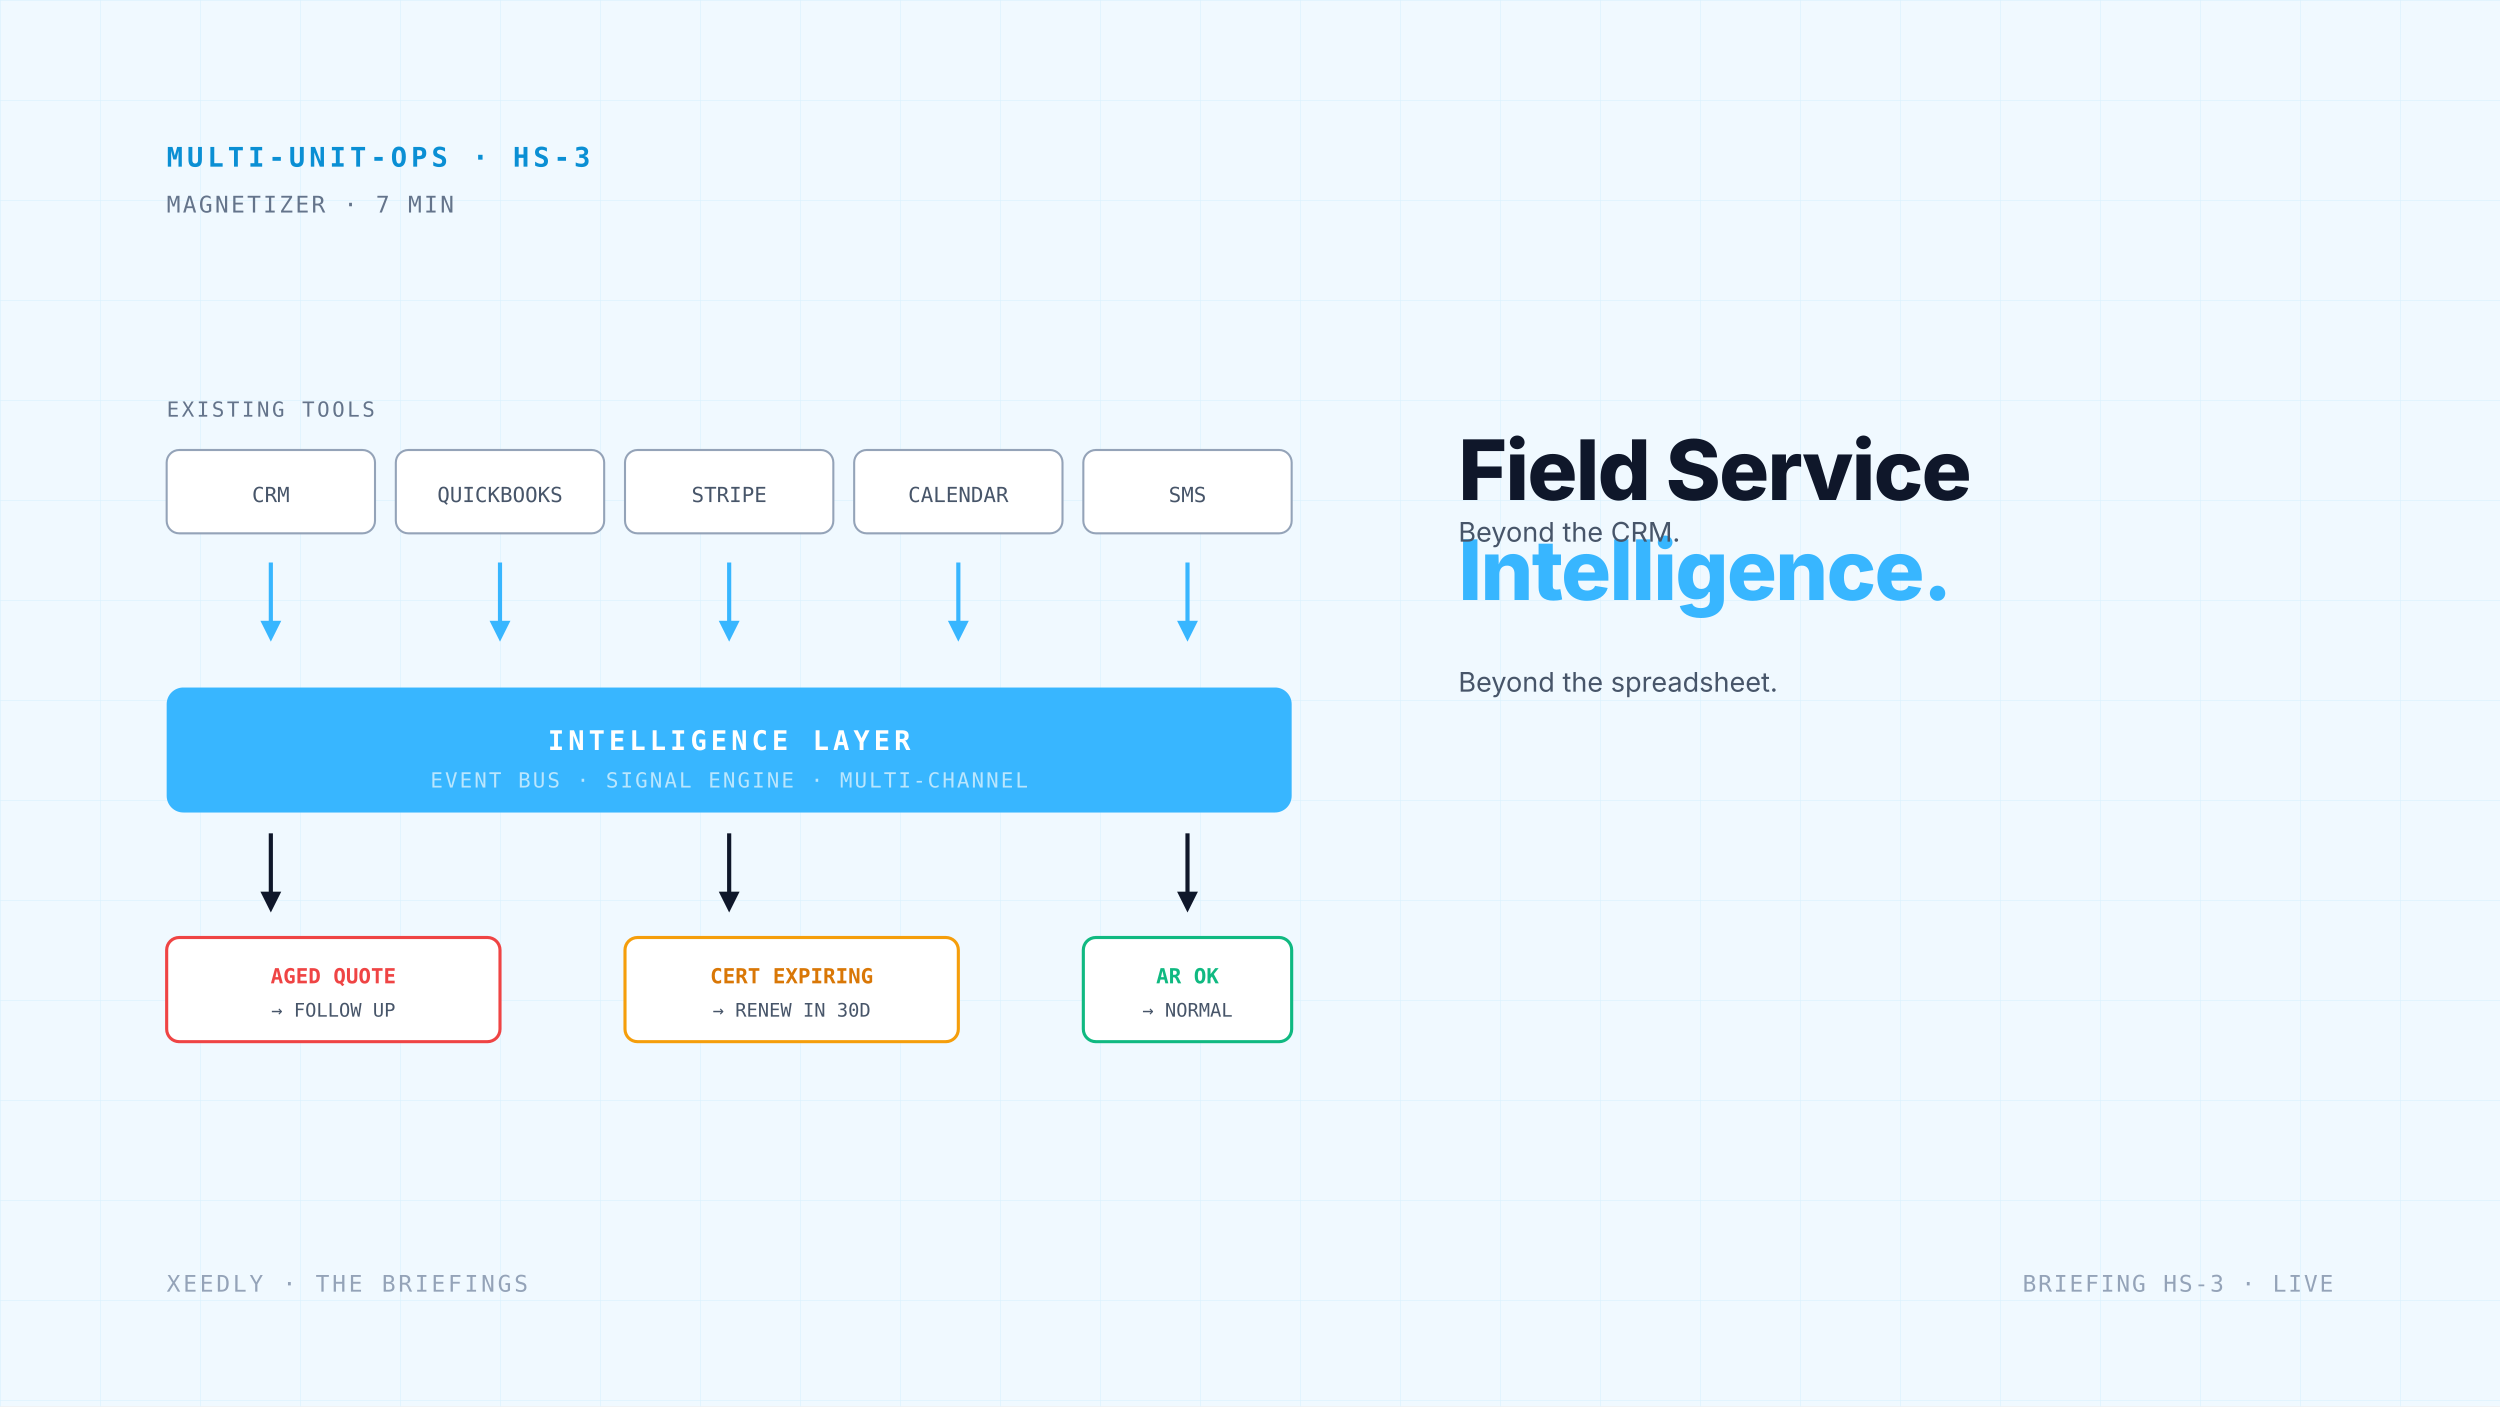
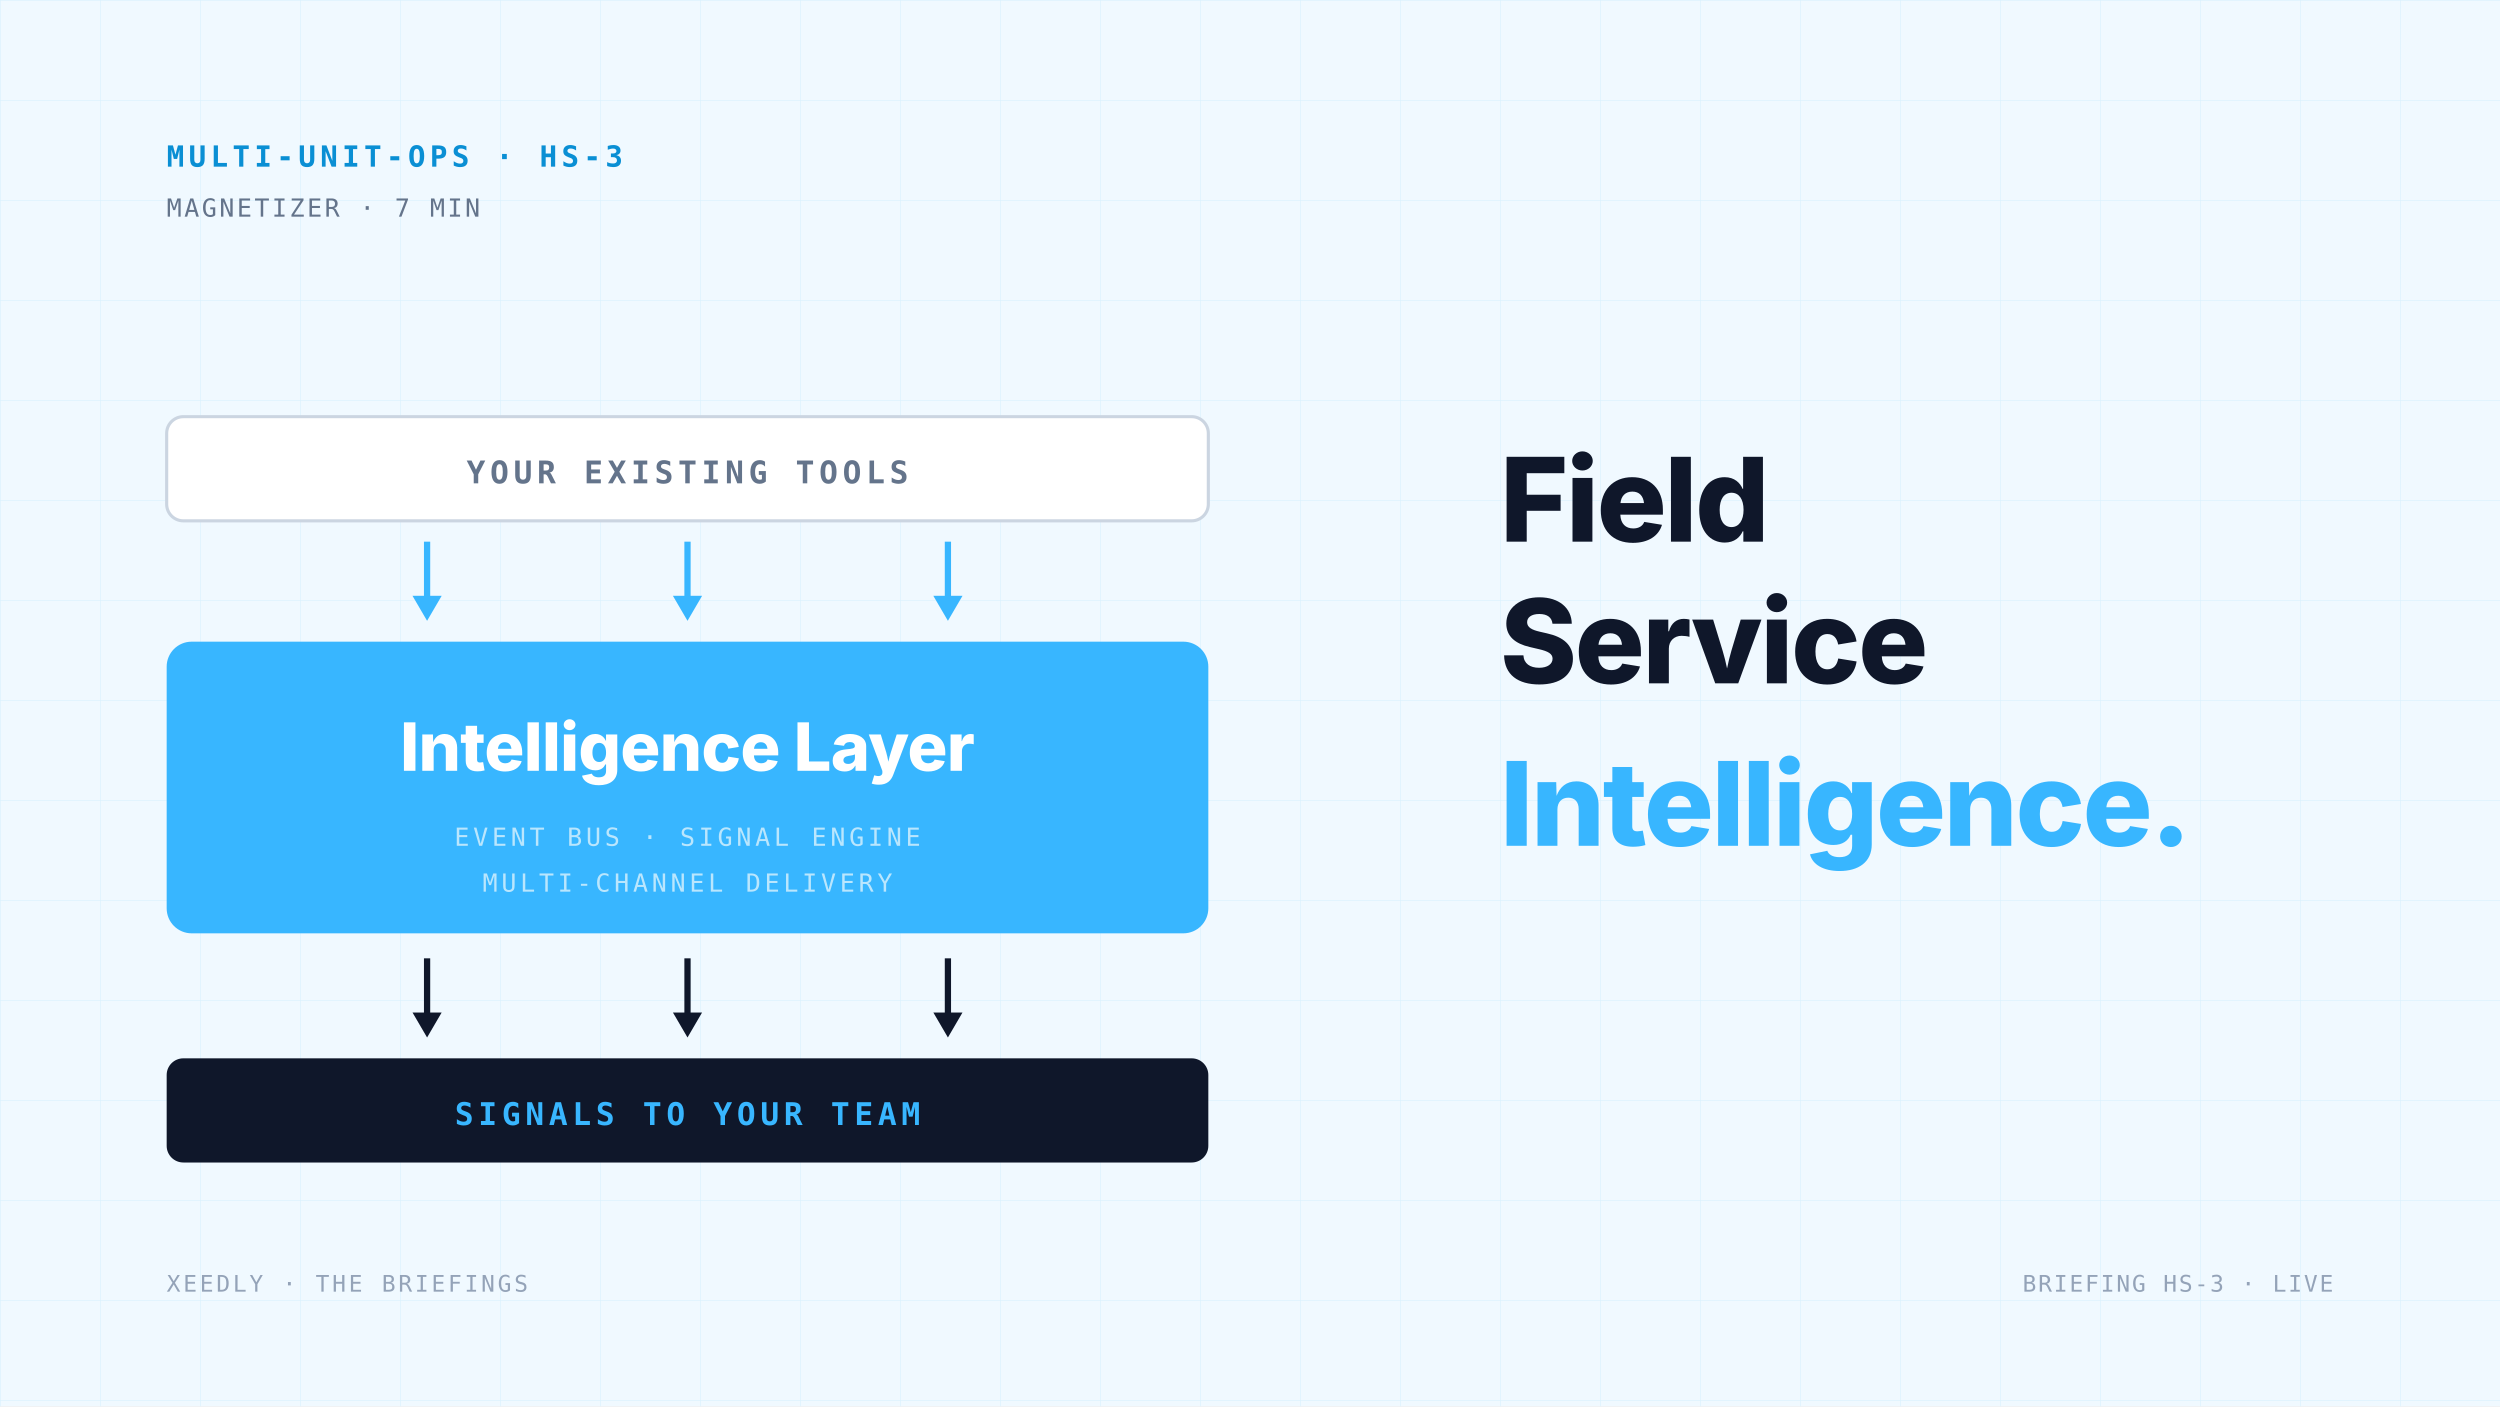
<svg xmlns="http://www.w3.org/2000/svg" viewBox="0 0 1200 675" width="1200" height="675" preserveAspectRatio="xMidYMid slice" role="img" aria-labelledby="t11-title">
  <defs>
    <pattern id="t11-grid" width="48" height="48" patternUnits="userSpaceOnUse">
      <path d="M 48 0 L 0 0 0 48" fill="none" stroke="#bae6fd" stroke-width="0.5" opacity="0.5" />
    </pattern>
  </defs>
  <rect width="1200" height="675" fill="#F0F9FF" />
  <rect width="1200" height="675" fill="url(#t11-grid)" />
  <g transform="translate(80, 80)">
-     <text font-family="ui-monospace, 'JetBrains Mono', monospace" font-size="13" fill="#0A8FD4" font-weight="700" letter-spacing="0.15em">MULTI-UNIT-OPS · HS-3</text>
-     <text font-family="ui-monospace, 'JetBrains Mono', monospace" font-size="11" fill="#64748b" letter-spacing="0.1em" y="22">MAGNETIZER · 7 MIN</text>
+     <text font-family="ui-monospace, 'JetBrains Mono', monospace" font-size="14" fill="#0A8FD4" font-weight="700" letter-spacing="0.15em">MULTI-UNIT-OPS · HS-3</text>
+     <text font-family="ui-monospace, 'JetBrains Mono', monospace" font-size="12" fill="#64748b" letter-spacing="0.1em" y="24">MAGNETIZER · 7 MIN</text>
  </g>
  <g transform="translate(80, 200)">
-     <text font-family="ui-monospace, 'JetBrains Mono', monospace" font-size="10" fill="#64748b" letter-spacing="0.12em" y="0">EXISTING TOOLS</text>
-     <g transform="translate(0, 16)">
-       <rect width="100" height="40" rx="6" fill="#fff" stroke="#94a3b8" />
-       <text x="50" y="25" text-anchor="middle" font-family="ui-monospace, 'JetBrains Mono', monospace" font-size="10" fill="#475569">CRM</text>
-       <rect x="110" width="100" height="40" rx="6" fill="#fff" stroke="#94a3b8" />
-       <text x="160" y="25" text-anchor="middle" font-family="ui-monospace, 'JetBrains Mono', monospace" font-size="10" fill="#475569">QUICKBOOKS</text>
-       <rect x="220" width="100" height="40" rx="6" fill="#fff" stroke="#94a3b8" />
-       <text x="270" y="25" text-anchor="middle" font-family="ui-monospace, 'JetBrains Mono', monospace" font-size="10" fill="#475569">STRIPE</text>
-       <rect x="330" width="100" height="40" rx="6" fill="#fff" stroke="#94a3b8" />
-       <text x="380" y="25" text-anchor="middle" font-family="ui-monospace, 'JetBrains Mono', monospace" font-size="10" fill="#475569">CALENDAR</text>
-       <rect x="440" width="100" height="40" rx="6" fill="#fff" stroke="#94a3b8" />
-       <text x="490" y="25" text-anchor="middle" font-family="ui-monospace, 'JetBrains Mono', monospace" font-size="10" fill="#475569">SMS</text>
+     <rect width="500" height="50" rx="8" fill="#ffffff" stroke="#cbd5e1" stroke-width="1.5" />
+     <text x="250" y="32" text-anchor="middle" font-family="ui-monospace, 'JetBrains Mono', monospace" font-size="15" fill="#64748b" letter-spacing="0.15em" font-weight="700">YOUR EXISTING TOOLS</text>
+     <g transform="translate(0, 60)" stroke="#38b6ff" stroke-width="3" fill="none">
+       <line x1="125" y1="0" x2="125" y2="32" />
+       <polygon points="118,26 125,38 132,26" fill="#38b6ff" stroke="none" />
+       <line x1="250" y1="0" x2="250" y2="32" />
+       <polygon points="243,26 250,38 257,26" fill="#38b6ff" stroke="none" />
+       <line x1="375" y1="0" x2="375" y2="32" />
+       <polygon points="368,26 375,38 382,26" fill="#38b6ff" stroke="none" />
    </g>
-     <g transform="translate(50, 70)" stroke="#38b6ff" stroke-width="2" fill="none">
-       <line x1="0" y1="0" x2="0" y2="32" />
-       <polygon points="-5,28 0,38 5,28" fill="#38b6ff" stroke="none" />
-       <line x1="110" y1="0" x2="110" y2="32" />
-       <polygon points="105,28 110,38 115,28" fill="#38b6ff" stroke="none" />
-       <line x1="220" y1="0" x2="220" y2="32" />
-       <polygon points="215,28 220,38 225,28" fill="#38b6ff" stroke="none" />
-       <line x1="330" y1="0" x2="330" y2="32" />
-       <polygon points="325,28 330,38 335,28" fill="#38b6ff" stroke="none" />
-       <line x1="440" y1="0" x2="440" y2="32" />
-       <polygon points="435,28 440,38 445,28" fill="#38b6ff" stroke="none" />
+     <g transform="translate(0, 108)">
+       <rect width="500" height="140" rx="12" fill="#38b6ff" />
+       <text x="250" y="62" text-anchor="middle" font-family="Inter, sans-serif" font-size="32" fill="#ffffff" font-weight="800" letter-spacing="-0.01em">Intelligence Layer</text>
+       <text x="250" y="98" text-anchor="middle" font-family="ui-monospace, 'JetBrains Mono', monospace" font-size="12" fill="#bae6fd" letter-spacing="0.15em">EVENT BUS · SIGNAL ENGINE</text>
+       <text x="250" y="120" text-anchor="middle" font-family="ui-monospace, 'JetBrains Mono', monospace" font-size="12" fill="#bae6fd" letter-spacing="0.15em">MULTI-CHANNEL DELIVERY</text>
    </g>
-     <g transform="translate(0, 130)">
-       <rect width="540" height="60" rx="8" fill="#38b6ff" />
-       <text x="270" y="30" text-anchor="middle" font-family="ui-monospace, 'JetBrains Mono', monospace" font-size="13" fill="#ffffff" font-weight="700" letter-spacing="0.15em">INTELLIGENCE LAYER</text>
-       <text x="270" y="48" text-anchor="middle" font-family="ui-monospace, 'JetBrains Mono', monospace" font-size="10" fill="#bae6fd" letter-spacing="0.1em">EVENT BUS · SIGNAL ENGINE · MULTI-CHANNEL</text>
+     <g transform="translate(0, 260)" stroke="#0f172a" stroke-width="3" fill="none">
+       <line x1="125" y1="0" x2="125" y2="32" />
+       <polygon points="118,26 125,38 132,26" fill="#0f172a" stroke="none" />
+       <line x1="250" y1="0" x2="250" y2="32" />
+       <polygon points="243,26 250,38 257,26" fill="#0f172a" stroke="none" />
+       <line x1="375" y1="0" x2="375" y2="32" />
+       <polygon points="368,26 375,38 382,26" fill="#0f172a" stroke="none" />
    </g>
-     <g transform="translate(50, 200)" stroke="#0f172a" stroke-width="2" fill="none">
-       <line x1="0" y1="0" x2="0" y2="32" />
-       <polygon points="-5,28 0,38 5,28" fill="#0f172a" stroke="none" />
-       <line x1="220" y1="0" x2="220" y2="32" />
-       <polygon points="215,28 220,38 225,28" fill="#0f172a" stroke="none" />
-       <line x1="440" y1="0" x2="440" y2="32" />
-       <polygon points="435,28 440,38 445,28" fill="#0f172a" stroke="none" />
-     </g>
-     <g transform="translate(0, 250)">
-       <rect width="160" height="50" rx="6" fill="#fff" stroke="#ef4444" stroke-width="1.5" />
-       <text x="80" y="22" text-anchor="middle" font-family="ui-monospace, 'JetBrains Mono', monospace" font-size="10" fill="#ef4444" font-weight="700">AGED QUOTE</text>
-       <text x="80" y="38" text-anchor="middle" font-family="ui-monospace, 'JetBrains Mono', monospace" font-size="9" fill="#475569">→ FOLLOW UP</text>
-       <rect x="220" width="160" height="50" rx="6" fill="#fff" stroke="#f59e0b" stroke-width="1.5" />
-       <text x="300" y="22" text-anchor="middle" font-family="ui-monospace, 'JetBrains Mono', monospace" font-size="10" fill="#d97706" font-weight="700">CERT EXPIRING</text>
-       <text x="300" y="38" text-anchor="middle" font-family="ui-monospace, 'JetBrains Mono', monospace" font-size="9" fill="#475569">→ RENEW IN 30D</text>
-       <rect x="440" width="100" height="50" rx="6" fill="#fff" stroke="#10b981" stroke-width="1.5" />
-       <text x="490" y="22" text-anchor="middle" font-family="ui-monospace, 'JetBrains Mono', monospace" font-size="10" fill="#10b981" font-weight="700">AR OK</text>
-       <text x="490" y="38" text-anchor="middle" font-family="ui-monospace, 'JetBrains Mono', monospace" font-size="9" fill="#475569">→ NORMAL</text>
+     <g transform="translate(0, 308)">
+       <rect width="500" height="50" rx="8" fill="#0f172a" />
+       <text x="250" y="32" text-anchor="middle" font-family="ui-monospace, 'JetBrains Mono', monospace" font-size="15" fill="#38b6ff" letter-spacing="0.15em" font-weight="700">SIGNALS TO YOUR TEAM</text>
    </g>
  </g>
-   <g transform="translate(700, 240)">
+   <g transform="translate(720, 260)">
    <text font-family="Inter, sans-serif" fill="#0f172a" font-weight="800" letter-spacing="-0.02em">
-       <tspan x="0" y="0" font-size="40">Field Service</tspan>
-       <tspan x="0" y="48" font-size="40" fill="#38b6ff">Intelligence.</tspan>
-     </text>
-     <text font-family="Inter, sans-serif" font-size="13" fill="#475569" y="92">
-       <tspan x="0">Beyond the spreadsheet.</tspan>
-       <tspan x="0" y="20">Beyond the CRM.</tspan>
+       <tspan x="0" y="0" font-size="56">Field</tspan>
+       <tspan x="0" y="68" font-size="56">Service</tspan>
+       <tspan x="0" y="146" font-size="56" fill="#38b6ff">Intelligence.</tspan>
    </text>
  </g>
  <g transform="translate(80, 620)">
    <text font-family="ui-monospace, 'JetBrains Mono', monospace" font-size="11" fill="#94a3b8" letter-spacing="0.12em">XEEDLY · THE BRIEFINGS</text>
  </g>
  <g transform="translate(1120, 620)" text-anchor="end">
    <text font-family="ui-monospace, 'JetBrains Mono', monospace" font-size="11" fill="#94a3b8" letter-spacing="0.08em">BRIEFING HS-3 · LIVE</text>
  </g>
</svg>
